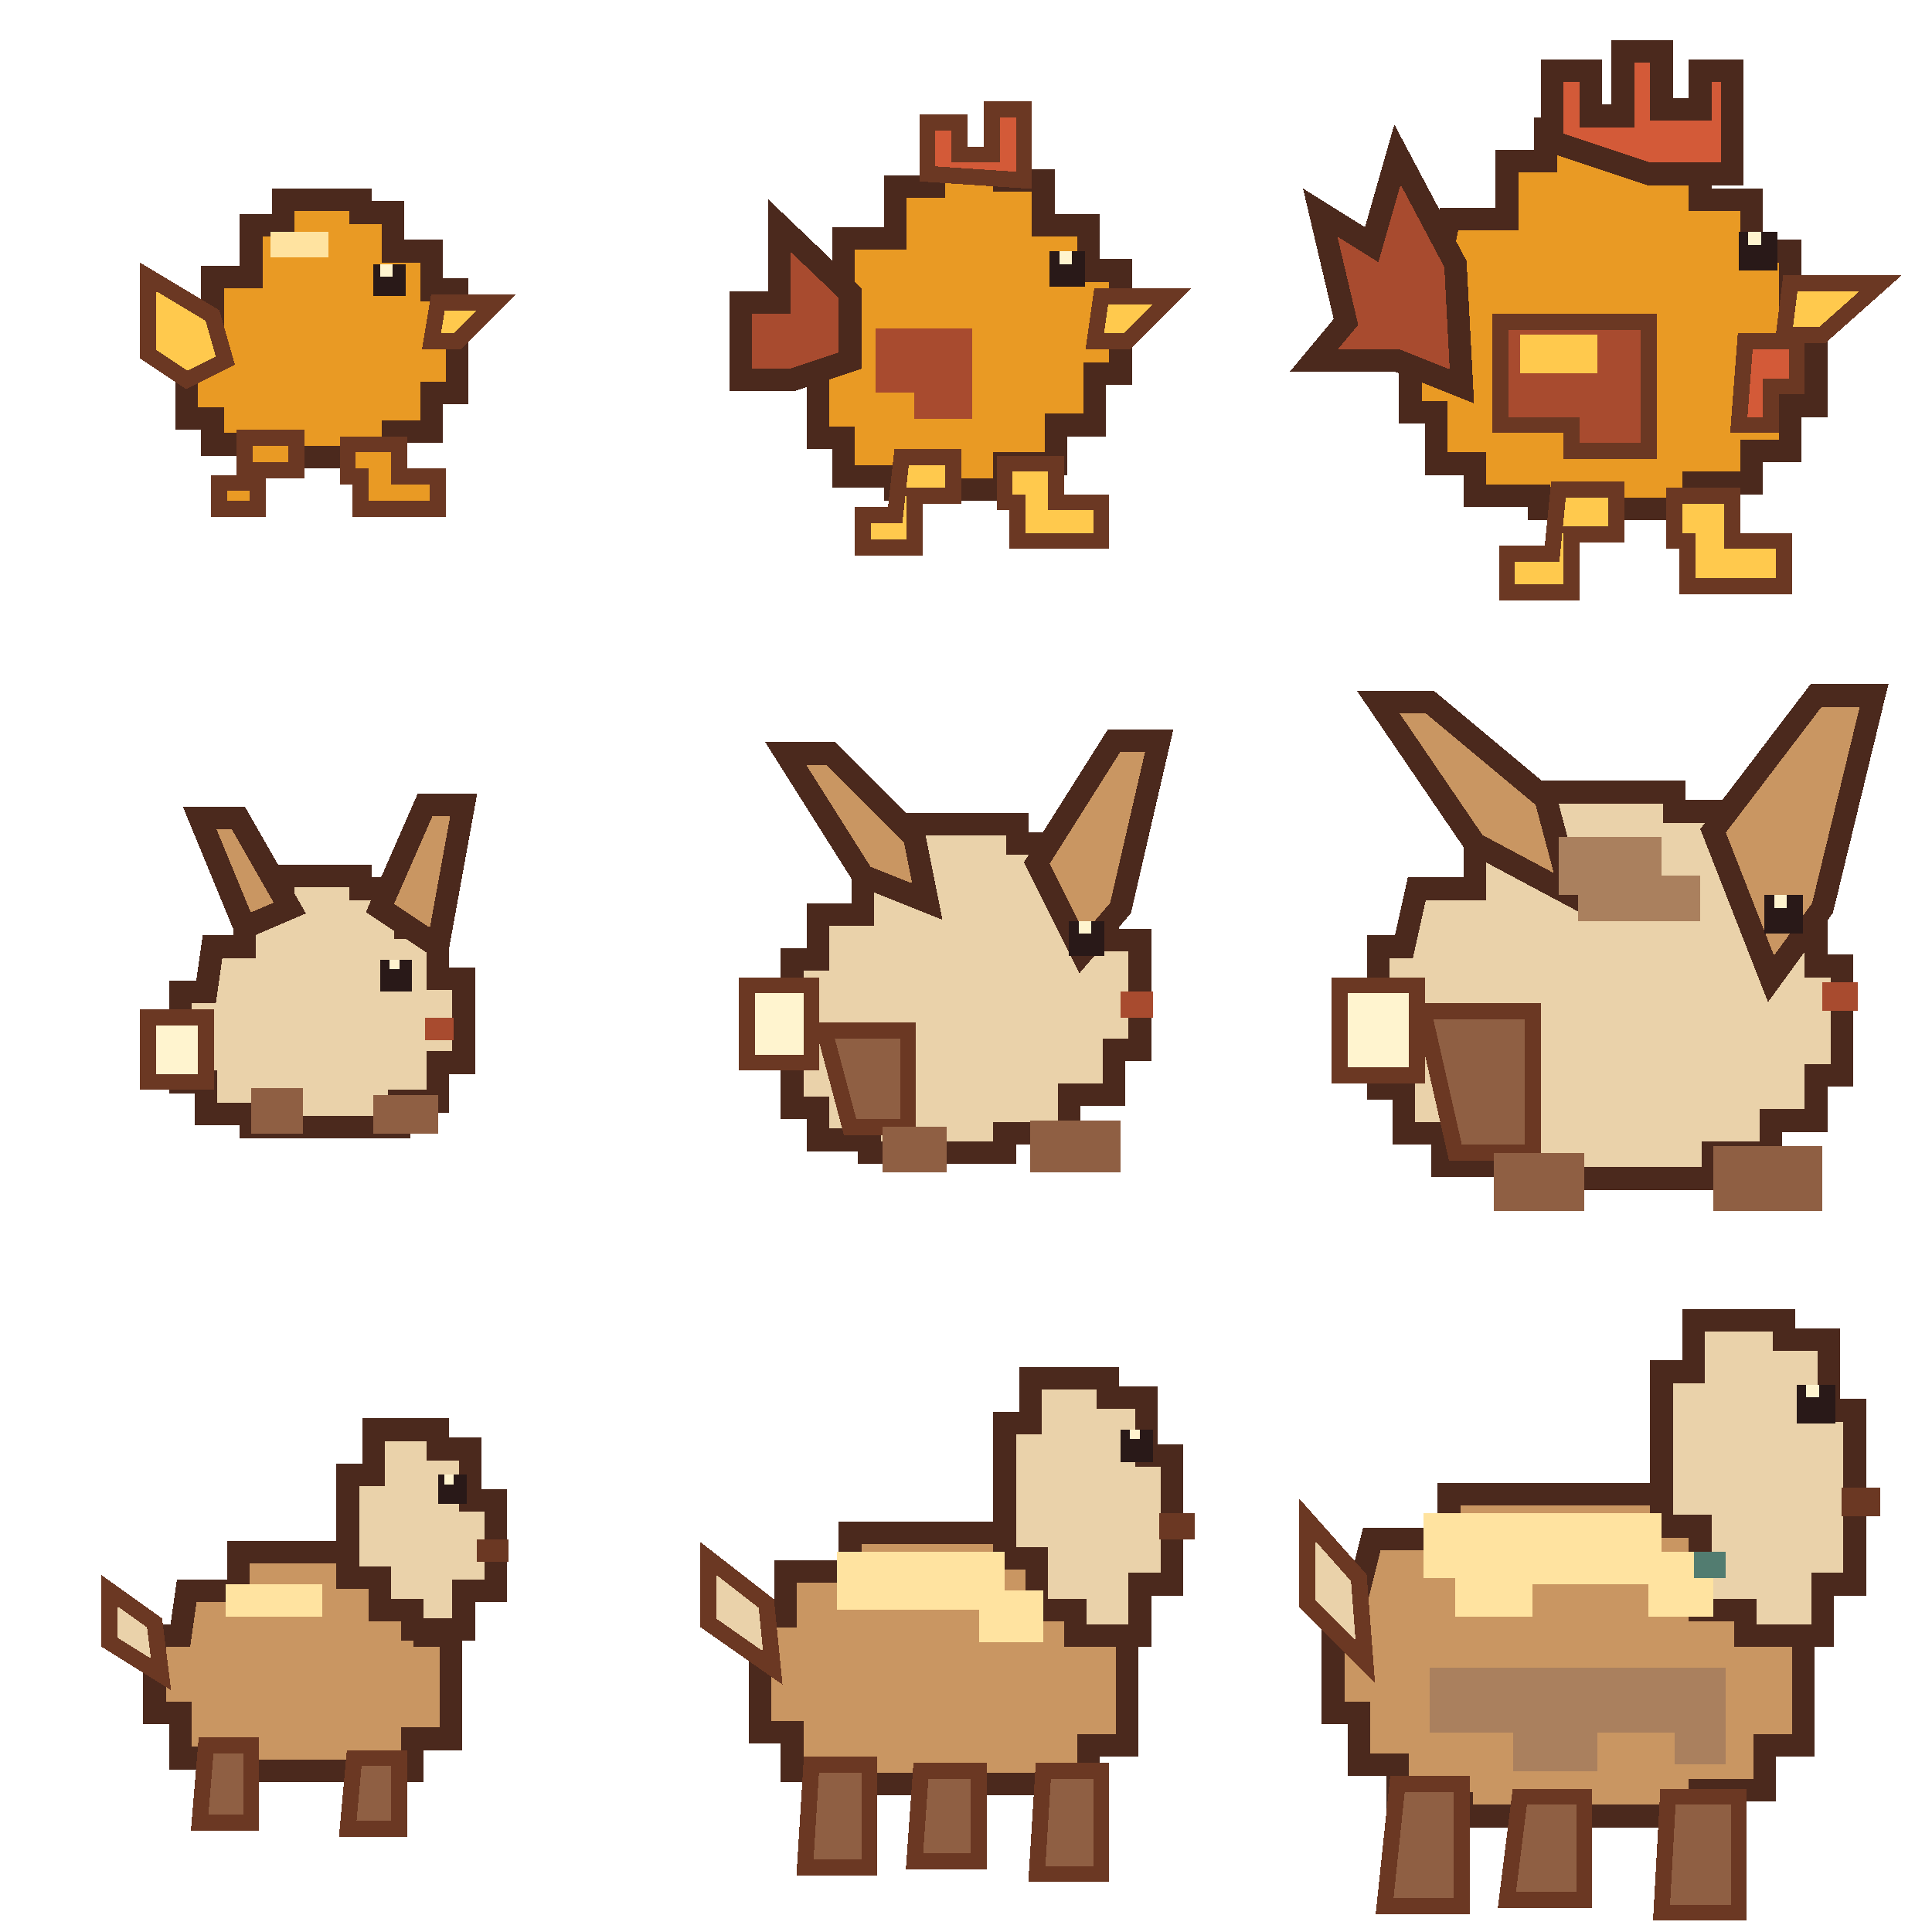
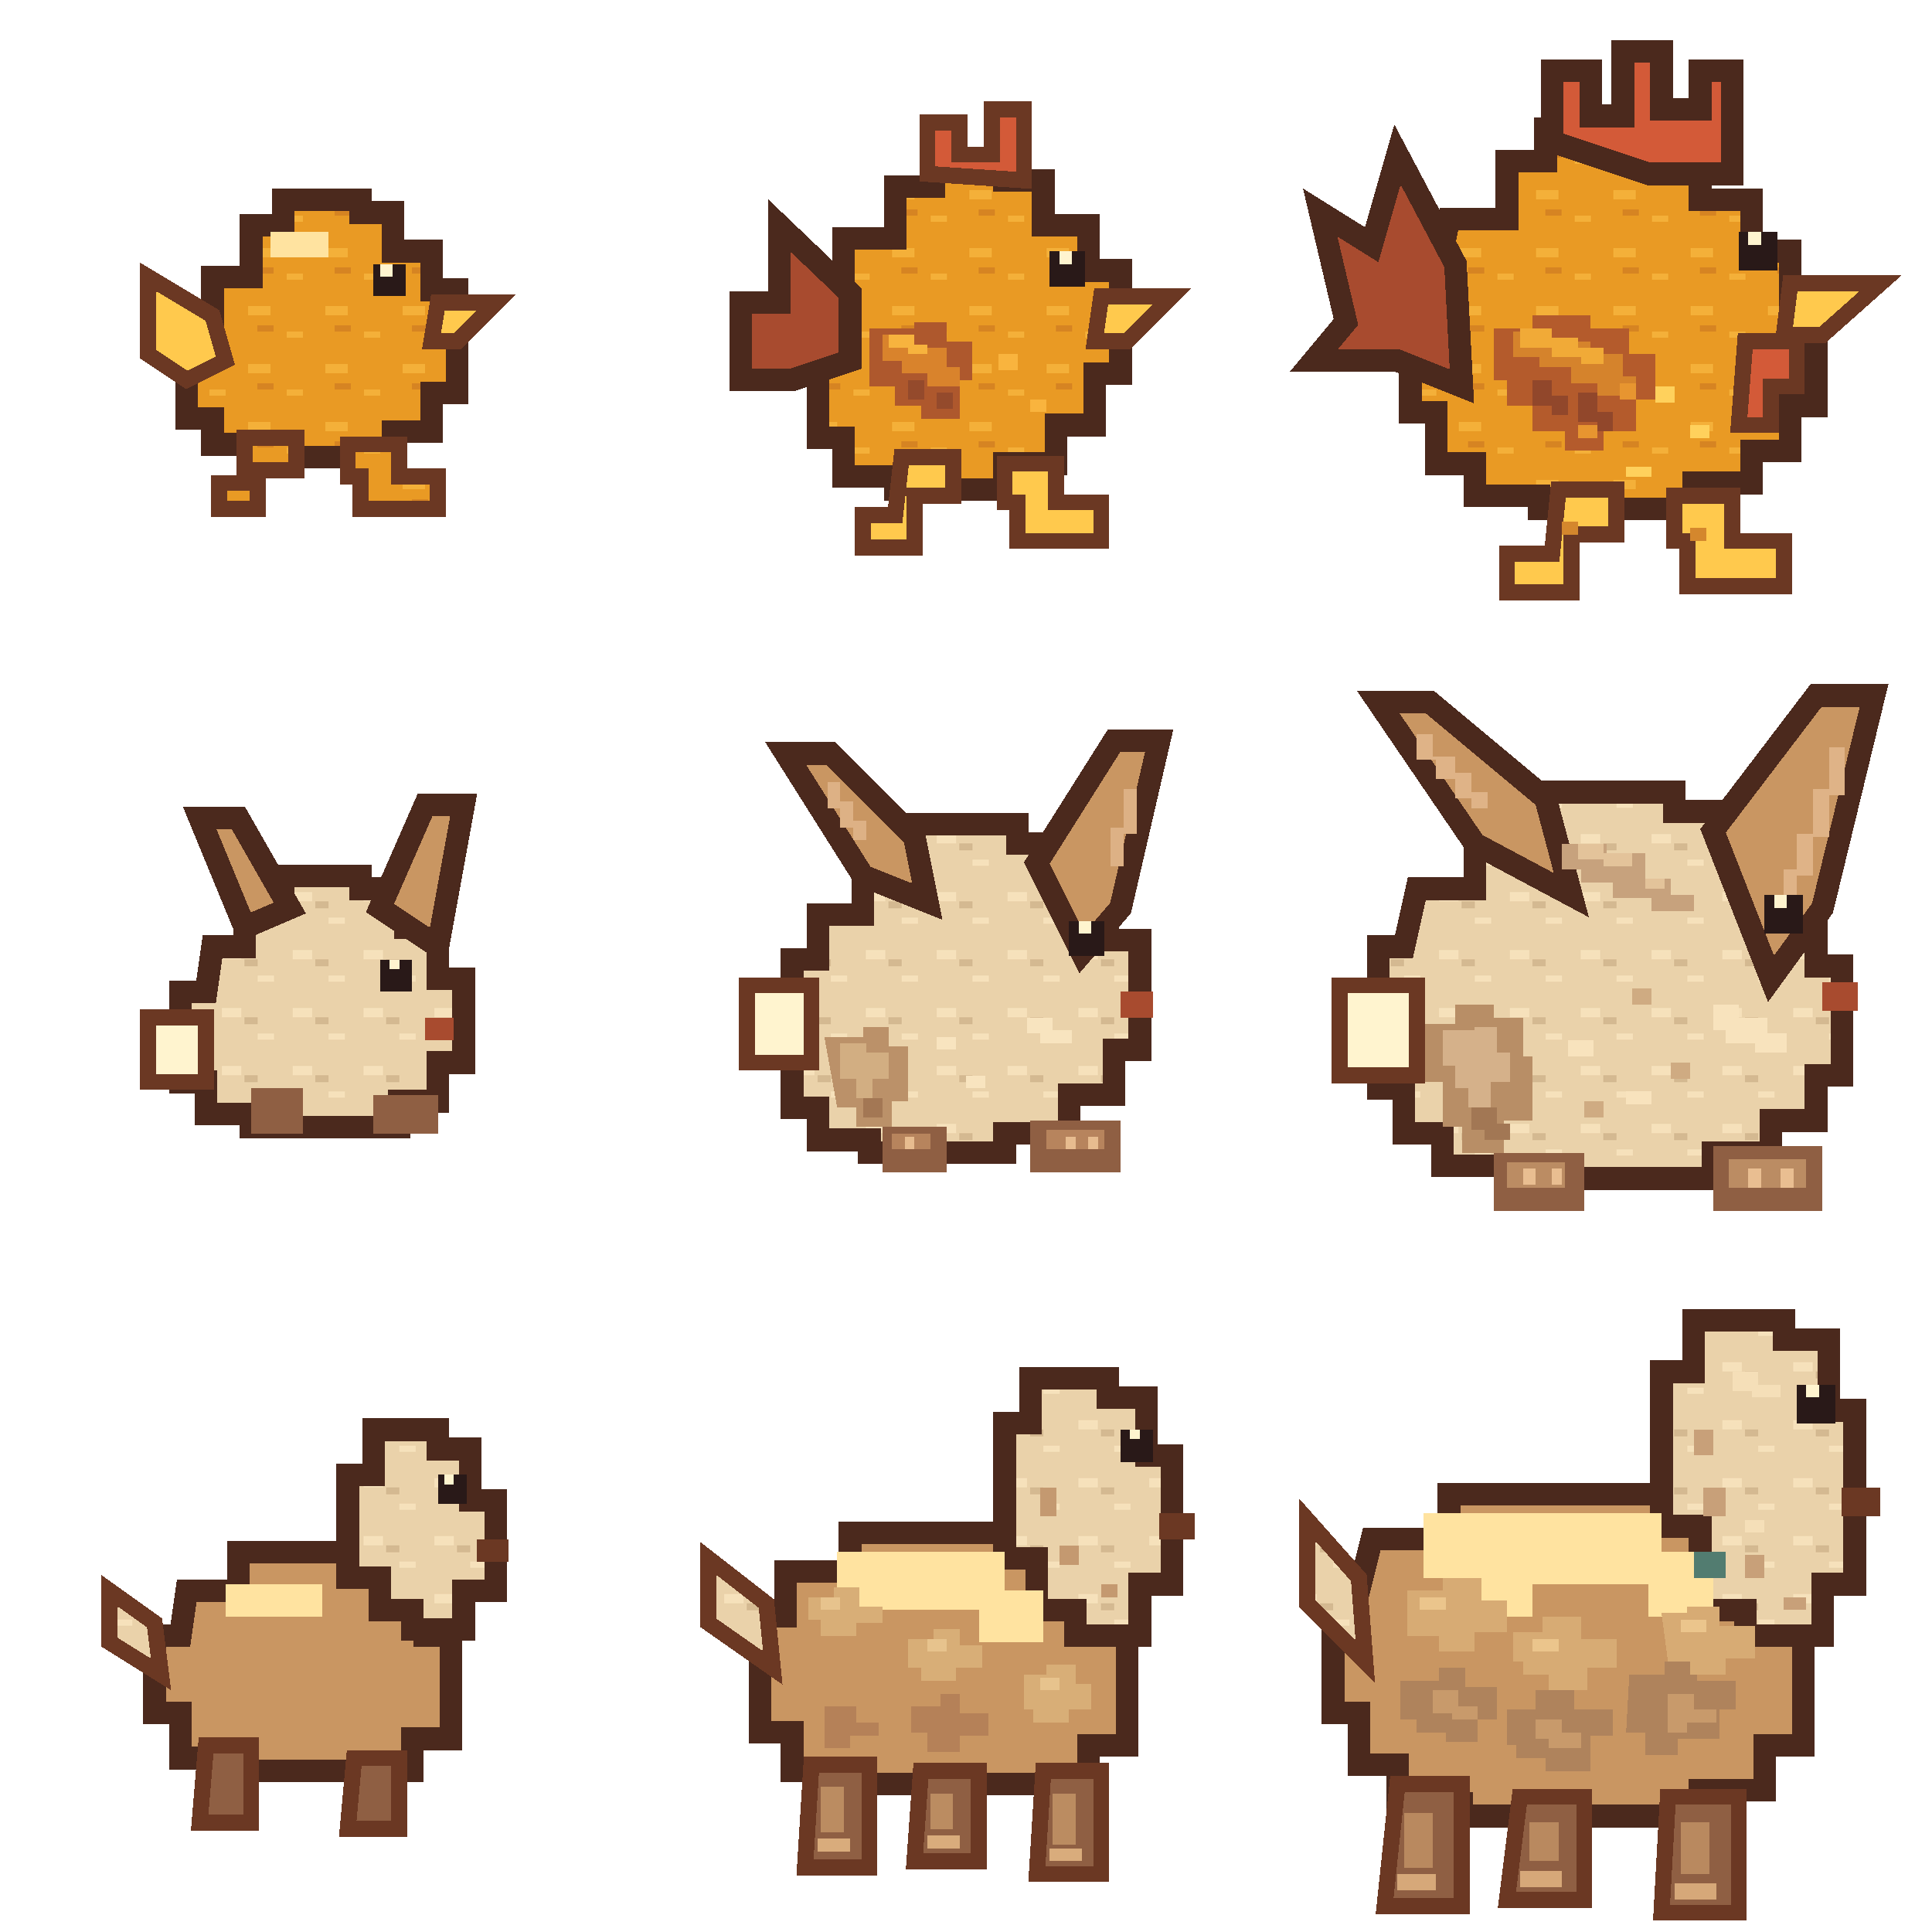
<svg xmlns="http://www.w3.org/2000/svg" width="600" height="600" viewBox="0 0 600 600" shape-rendering="crispEdges">
+   <defs>
+     <pattern id="soft-fur" width="22" height="18" patternUnits="userSpaceOnUse">
+       <rect width="22" height="18" fill="#ead2aa" />
+       <path d="M3 5h6v3H3zM14 13h5v2h-5z" fill="#f6e1bb" />
+       <path d="M10 8h4v2h-4z" fill="#d4b991" />
+     </pattern>
+     <pattern id="warm-feathers" width="24" height="18" patternUnits="userSpaceOnUse">
+       <rect width="24" height="18" fill="#e99a24" />
+       <path d="M5 5h7v3H5zM17 13h5v2h-5z" fill="#f4b039" />
+       <path d="M8 11h5v2H8z" fill="#d68422" />
+     </pattern>
+   </defs>
  <style>
    .ol{stroke:#4b291d;stroke-width:7;stroke-linejoin:miter;stroke-linecap:square}
    .ol2{stroke:#6b3823;stroke-width:5;stroke-linejoin:miter;stroke-linecap:square}
    .ink{fill:#291918}.deep{fill:#6b3823}.rust{fill:#a84b2f}.red{fill:#d35a38}
-     .yellow{fill:#e99a24}.gold{fill:#ffc94d}.cream{fill:#ffe3a0}.white{fill:#fff4cf}
-     .fur{fill:#c99662}.fur2{fill:#8f5f43}.pale{fill:#ead2aa}.shadow{fill:#aa805e}
+     .yellow{fill:url(#warm-feathers)}.gold{fill:#ffc94d}.cream{fill:#ffe3a0}.white{fill:#fff4cf}
+     .fur{fill:#c99662}.fur2{fill:#8f5f43}.pale{fill:url(#soft-fur)}.shadow{fill:#aa805e}
    .teal{fill:#527c70}.grass{fill:#7f8b45}
  </style>
  <g transform="translate(0 0)">
    <path class="yellow ol" d="M66 86H78V70H88V62H112V66H122V78H134V90H142V122H134V134H122V142H82V138H66V130H58V98H66Z" />
    <path class="gold ol2" d="M66 98L46 86V110L58 118L70 112Z" />
    <path class="yellow ol2" d="M76 136H92V146H80V158H68V150H76ZM108 138H124V148H136V158H112V148H108Z" />
    <rect class="ink" x="116" y="82" width="10" height="10" />
    <rect class="white" x="118" y="82" width="4" height="4" />
    <path class="gold ol2" d="M136 94H154L142 106H134Z" />
    <rect class="cream" x="84" y="72" width="18" height="8" />
  </g>
  <g transform="translate(200 0)">
    <path class="yellow ol" d="M62 74H78V58H90V50H112V56H124V70H138V84H148V116H140V132H128V144H112V152H78V148H62V136H54V92H62Z" />
    <path class="rust ol" d="M64 91L42 70V94H30V118H46L64 112Z" />
    <path class="gold ol2" d="M80 142H96V154H84V170H68V160H78ZM112 144H128V156H142V168H116V156H112Z" />
    <path class="red ol2" d="M88 54V38H98V48H108V34H118V56Z" />
    <rect class="ink" x="126" y="78" width="11" height="11" />
    <rect class="white" x="129" y="78" width="4" height="4" />
    <path class="gold ol2" d="M142 92H164L150 106H140Z" />
-     <path class="rust" d="M72 102H102V130H84V122H72Z" />
+     <path fill="#ae582d" d="M70 102H84V100H94V106H102V118H98V130H86V126H78V120H70Z" />
+     <path fill="#d9832c" d="M74 104H84V108H94V114H98V120H88V116H80V112H74Z" />
+     <path fill="#f7b33e" d="M76 104H84V107H88V110H82V108H76Z" />
+     <path fill="#944a2c" d="M82 118H87V124H82ZM91 122H96V127H91Z" />
+     <path fill="#f9b43e" d="M110 110H116V115H110ZM120 124H125V128H120Z" />
  </g>
  <g transform="translate(400 0)">
    <path class="yellow ol" d="M50 68H68V50H80V40H112V46H128V62H144V78H156V96H164V126H156V140H144V150H126V158H78V154H58V144H46V128H38V88H46Z" />
    <path class="rust ol" d="M52 82L34 48L26 76L10 66L18 100L8 112H34L54 120Z" />
    <path class="red ol" d="M82 44V22H94V36H104V16H116V34H128V22H138V54H112Z" />
    <path class="gold ol2" d="M84 152H102V166H88V184H68V172H82ZM120 154H138V168H154V182H124V168H120Z" />
-     <path class="rust ol2" d="M66 100H112V140H88V132H66Z" />
-     <path class="gold" d="M72 104H96V116H72Z" />
+     <path fill="#b45b2c" d="M64 102H76V98H94V102H106V110H114V124H108V134H98V140H86V134H76V126H68V118H64Z" />
+     <path fill="#d5832c" d="M70 103H82V106H94V110H104V117H108V123H96V119H88V114H78V111H70Z" />
+     <path fill="#f1aa37" d="M72 102H82V105H90V108H98V113H91V111H82V108H72Z" />
+     <path fill="#91472b" d="M76 118H82V123H87V129H82V126H76ZM90 122H96V128H101V134H96V131H90Z" />
+     <path fill="#e79530" d="M103 119H108V124H103ZM90 132H96V136H90Z" />
    <rect class="ink" x="140" y="72" width="12" height="12" />
    <rect class="white" x="143" y="72" width="4" height="4" />
    <path class="gold ol2" d="M156 88H184L166 104H154Z" />
    <path class="red ol2" d="M142 106H158V120H150V132H140Z" />
+     <path fill="#ffd15c" d="M114 120H120V125H114ZM125 132H131V136H125ZM105 145H113V148H105Z" />
+     <path fill="#d4872d" d="M85 162H90V166H85ZM125 164H130V168H125Z" />
  </g>
  <g transform="translate(0 200)">
    <path class="pale ol" d="M66 94H76V80H88V72H112V76H126V88H136V104H144V130H136V142H124V150H78V146H64V136H56V108H64Z" />
    <path class="fur ol" d="M76 88L62 54H74L90 82ZM118 82L132 50H144L136 94Z" />
    <rect class="ink" x="118" y="98" width="10" height="10" />
    <rect class="white" x="121" y="98" width="3" height="3" />
    <rect class="rust" x="132" y="116" width="9" height="7" />
    <rect class="white ol2" x="46" y="116" width="18" height="20" />
    <rect class="fur2" x="78" y="138" width="16" height="14" />
    <rect class="fur2" x="116" y="140" width="20" height="12" />
  </g>
  <g transform="translate(200 200)">
    <path class="pale ol" d="M54 84H68V66H82V56H116V62H132V78H144V92H154V126H146V140H132V152H112V158H70V154H54V144H46V98H54Z" />
    <path class="fur ol" d="M68 72L44 34H58L84 60L88 80ZM122 68L146 30H160L148 82L136 96Z" />
-     <path class="fur2 ol2" d="M56 120H82V150H64Z" />
+     <path fill="#bb9169" d="M56 122H68V119H76V125H82V142H77V150H66V144H60Z" />
+     <path fill="#d2ae82" d="M61 124H69V127H76V135H71V141H66V135H61Z" />
+     <path fill="#a37754" d="M68 141H74V147H68Z" />
    <rect class="ink" x="132" y="86" width="11" height="11" />
    <rect class="white" x="135" y="86" width="4" height="4" />
    <rect class="rust" x="148" y="108" width="10" height="8" />
    <rect class="white ol2" x="32" y="106" width="20" height="24" />
    <rect class="fur2" x="74" y="150" width="20" height="14" />
    <rect class="fur2" x="120" y="148" width="28" height="16" />
+     <path fill="#ddb185" d="M57 43H61V49H65V55H69V61H65V57H61V51H57ZM149 45H153V59H149V69H145V57H149Z" />
+     <path fill="#f8e4bf" d="M119 116H127V120H133V124H123V121H119ZM91 122H97V126H91ZM100 134H106V138H100Z" />
+     <path fill="#b7845d" d="M77 152H89V157H77ZM125 151H143V157H125Z" />
+     <path fill="#e7bc8f" d="M81 153H84V157H81ZM131 153H134V157H131ZM138 153H141V157H138Z" />
  </g>
  <g transform="translate(400 200)">
    <path class="pale ol" d="M40 76H58V56H74V46H120V52H138V68H152V82H164V100H172V134H164V148H150V158H132V166H68V162H48V152H36V138H28V94H36Z" />
    <path class="fur ol" d="M58 62L28 18H44L80 48L88 78ZM132 58L164 16H182L166 82L150 104Z" />
-     <path class="fur2 ol2" d="M42 114H76V158H52Z" />
-     <path class="shadow" d="M84 60H116V72H128V86H90V78H84Z" />
+     <path fill="#b88e66" d="M42 118H52V112H64V116H73V128H76V148H67V158H54V150H48V136H42Z" />
+     <path fill="#d5b18a" d="M48 120H58V119H65V127H69V136H63V144H56V138H52V131H48Z" />
+     <path fill="#a27754" d="M57 144H65V149H69V154H61V151H57Z" />
+     <path fill="#c7a27d" d="M85 62H99V65H111V73H119V78H126V83H113V79H101V74H91V70H85Z" />
+     <path fill="#e3c39a" d="M90 62H98V65H107V69H98V67H90ZM111 73H117V76H111Z" />
    <rect class="ink" x="148" y="78" width="12" height="12" />
    <rect class="white" x="151" y="78" width="4" height="4" />
    <rect class="rust" x="166" y="105" width="11" height="9" />
    <rect class="white ol2" x="16" y="106" width="24" height="28" />
    <rect class="fur2" x="64" y="158" width="28" height="18" />
    <rect class="fur2" x="132" y="156" width="34" height="20" />
+     <path fill="#dfb387" d="M40 28H45V35H52V40H57V46H62V51H57V48H52V42H46V36H40ZM168 32H173V47H168V60H163V72H158V78H154V70H158V59H163V45H168Z" />
+     <path fill="#f8e3bd" d="M132 112H140V116H149V121H155V127H145V124H136V120H132ZM87 123H95V128H87ZM105 139H113V143H105Z" />
+     <path fill="#cfab82" d="M107 107H113V112H107ZM92 142H98V147H92ZM119 130H125V135H119Z" />
+     <path fill="#bb8c63" d="M68 161H86V169H68ZM137 160H161V169H137Z" />
+     <path fill="#e9be91" d="M73 163H77V168H73ZM82 163H85V168H82ZM143 163H147V169H143ZM153 163H157V169H153Z" />
  </g>
  <g transform="translate(0 400)">
    <path class="fur ol" d="M58 94H74V82H118V90H132V108H140V140H128V150H70V146H56V132H48V108H56Z" />
    <path class="pale ol" d="M108 90V58H116V44H136V50H146V66H154V94H144V106H128V100H118V90Z" />
    <path class="fur2 ol2" d="M64 142H78V166H62ZM110 146H124V168H108Z" />
    <path class="pale ol2" d="M48 104L34 94V110L50 120Z" />
    <rect class="ink" x="136" y="58" width="9" height="9" />
    <rect class="white" x="138" y="58" width="3" height="3" />
    <rect class="deep" x="148" y="78" width="10" height="7" />
    <rect class="cream" x="70" y="92" width="30" height="10" />
  </g>
  <g transform="translate(200 400)">
    <path class="fur ol" d="M44 88H64V76H122V84H140V102H150V142H138V154H64V150H46V138H36V102H44Z" />
    <path class="pale ol" d="M112 84V42H120V28H144V34H156V52H164V92H154V108H134V100H122V84Z" />
    <path class="fur2 ol2" d="M52 148H70V180H50ZM86 150H104V178H84ZM124 150H142V182H122Z" />
    <path class="pale ol2" d="M38 98L20 84V104L40 118Z" />
    <rect class="ink" x="148" y="44" width="10" height="10" />
    <rect class="white" x="151" y="44" width="3" height="3" />
    <rect class="deep" x="160" y="70" width="11" height="8" />
    <path class="cream" d="M60 82H112V94H124V110H104V100H60Z" />
+     <path fill="#d8ae77" d="M51 96H59V93H67V99H74V104H66V108H55V103H51ZM82 109H90V106H98V111H105V118H97V122H86V118H82ZM118 120H125V117H134V123H139V131H132V135H121V131H118Z" />
+     <path fill="#b58158" d="M56 130H66V135H73V139H64V143H56ZM83 130H92V126H98V132H107V139H98V144H88V138H83Z" />
+     <path fill="#e7c38d" d="M55 96H61V100H55ZM88 109H94V113H88ZM123 121H129V125H123Z" />
+     <path fill="#c49970" d="M123 62H128V71H123ZM129 80H135V86H129ZM142 92H147V96H142Z" />
+     <path fill="#bb8c61" d="M55 155H62V169H55ZM89 157H96V168H89ZM127 157H134V173H127Z" />
+     <path fill="#d9ac7c" d="M54 171H64V175H54ZM88 170H98V174H88ZM126 174H136V178H126Z" />
  </g>
  <g transform="translate(400 400)">
    <path class="fur ol" d="M26 78H50V64H128V72H148V92H160V142H148V156H128V164H54V160H34V148H22V132H14V94H22Z" />
    <path class="pale ol" d="M116 74V26H126V10H154V16H168V38H176V92H166V108H142V100H128V74Z" />
    <path class="fur2 ol2" d="M34 154H54V192H30ZM72 158H92V190H68ZM118 158H140V194H116Z" />
    <path class="pale ol2" d="M22 90L6 72V98L24 116Z" />
    <rect class="ink" x="158" y="30" width="12" height="12" />
    <rect class="white" x="161" y="30" width="4" height="4" />
    <rect class="deep" x="172" y="62" width="12" height="9" />
    <path class="cream" d="M42 70H116V82H132V102H112V92H76V102H52V90H42Z" />
-     <path class="shadow" d="M44 118H136V148H120V138H96V150H70V138H44Z" />
+     <path fill="#af835c" d="M35 122H47V118H55V124H65V134H59V141H49V138H40V134H35ZM68 131H77V125H89V131H101V139H94V150H80V146H71V142H68ZM106 120H117V116H127V122H139V131H134V140H121V145H111V138H105Z" />
+     <path fill="#d7ab74" d="M37 94H48V90H60V97H68V107H58V113H47V108H37ZM70 107H79V102H91V109H102V118H93V125H81V120H73V116H70ZM116 101H124V99H134V105H145V115H136V120H125V116H118Z" />
+     <path fill="#ebc58c" d="M41 96H49V100H41ZM76 109H84V113H76ZM122 103H130V107H122Z" />
+     <path fill="#c89a6b" d="M45 125H53V130H59V134H51V132H45ZM77 134H85V138H91V143H81V140H77ZM118 126H126V131H133V135H124V138H118Z" />
+     <path fill="#c8a079" d="M126 44H132V52H126ZM129 62H136V71H129ZM142 83H148V90H142ZM154 96H161V100H154Z" />
+     <path fill="#f5dfb8" d="M138 26H146V30H153V34H144V32H138ZM142 72H148V76H142Z" />
+     <path fill="#b9895f" d="M36 163H45V180H36ZM75 166H84V178H75ZM122 166H131V182H122Z" />
+     <path fill="#d6a879" d="M34 182H46V187H34ZM72 181H85V186H72ZM120 185H133V190H120Z" />
    <rect class="teal" x="126" y="82" width="10" height="8" />
  </g>
</svg>
